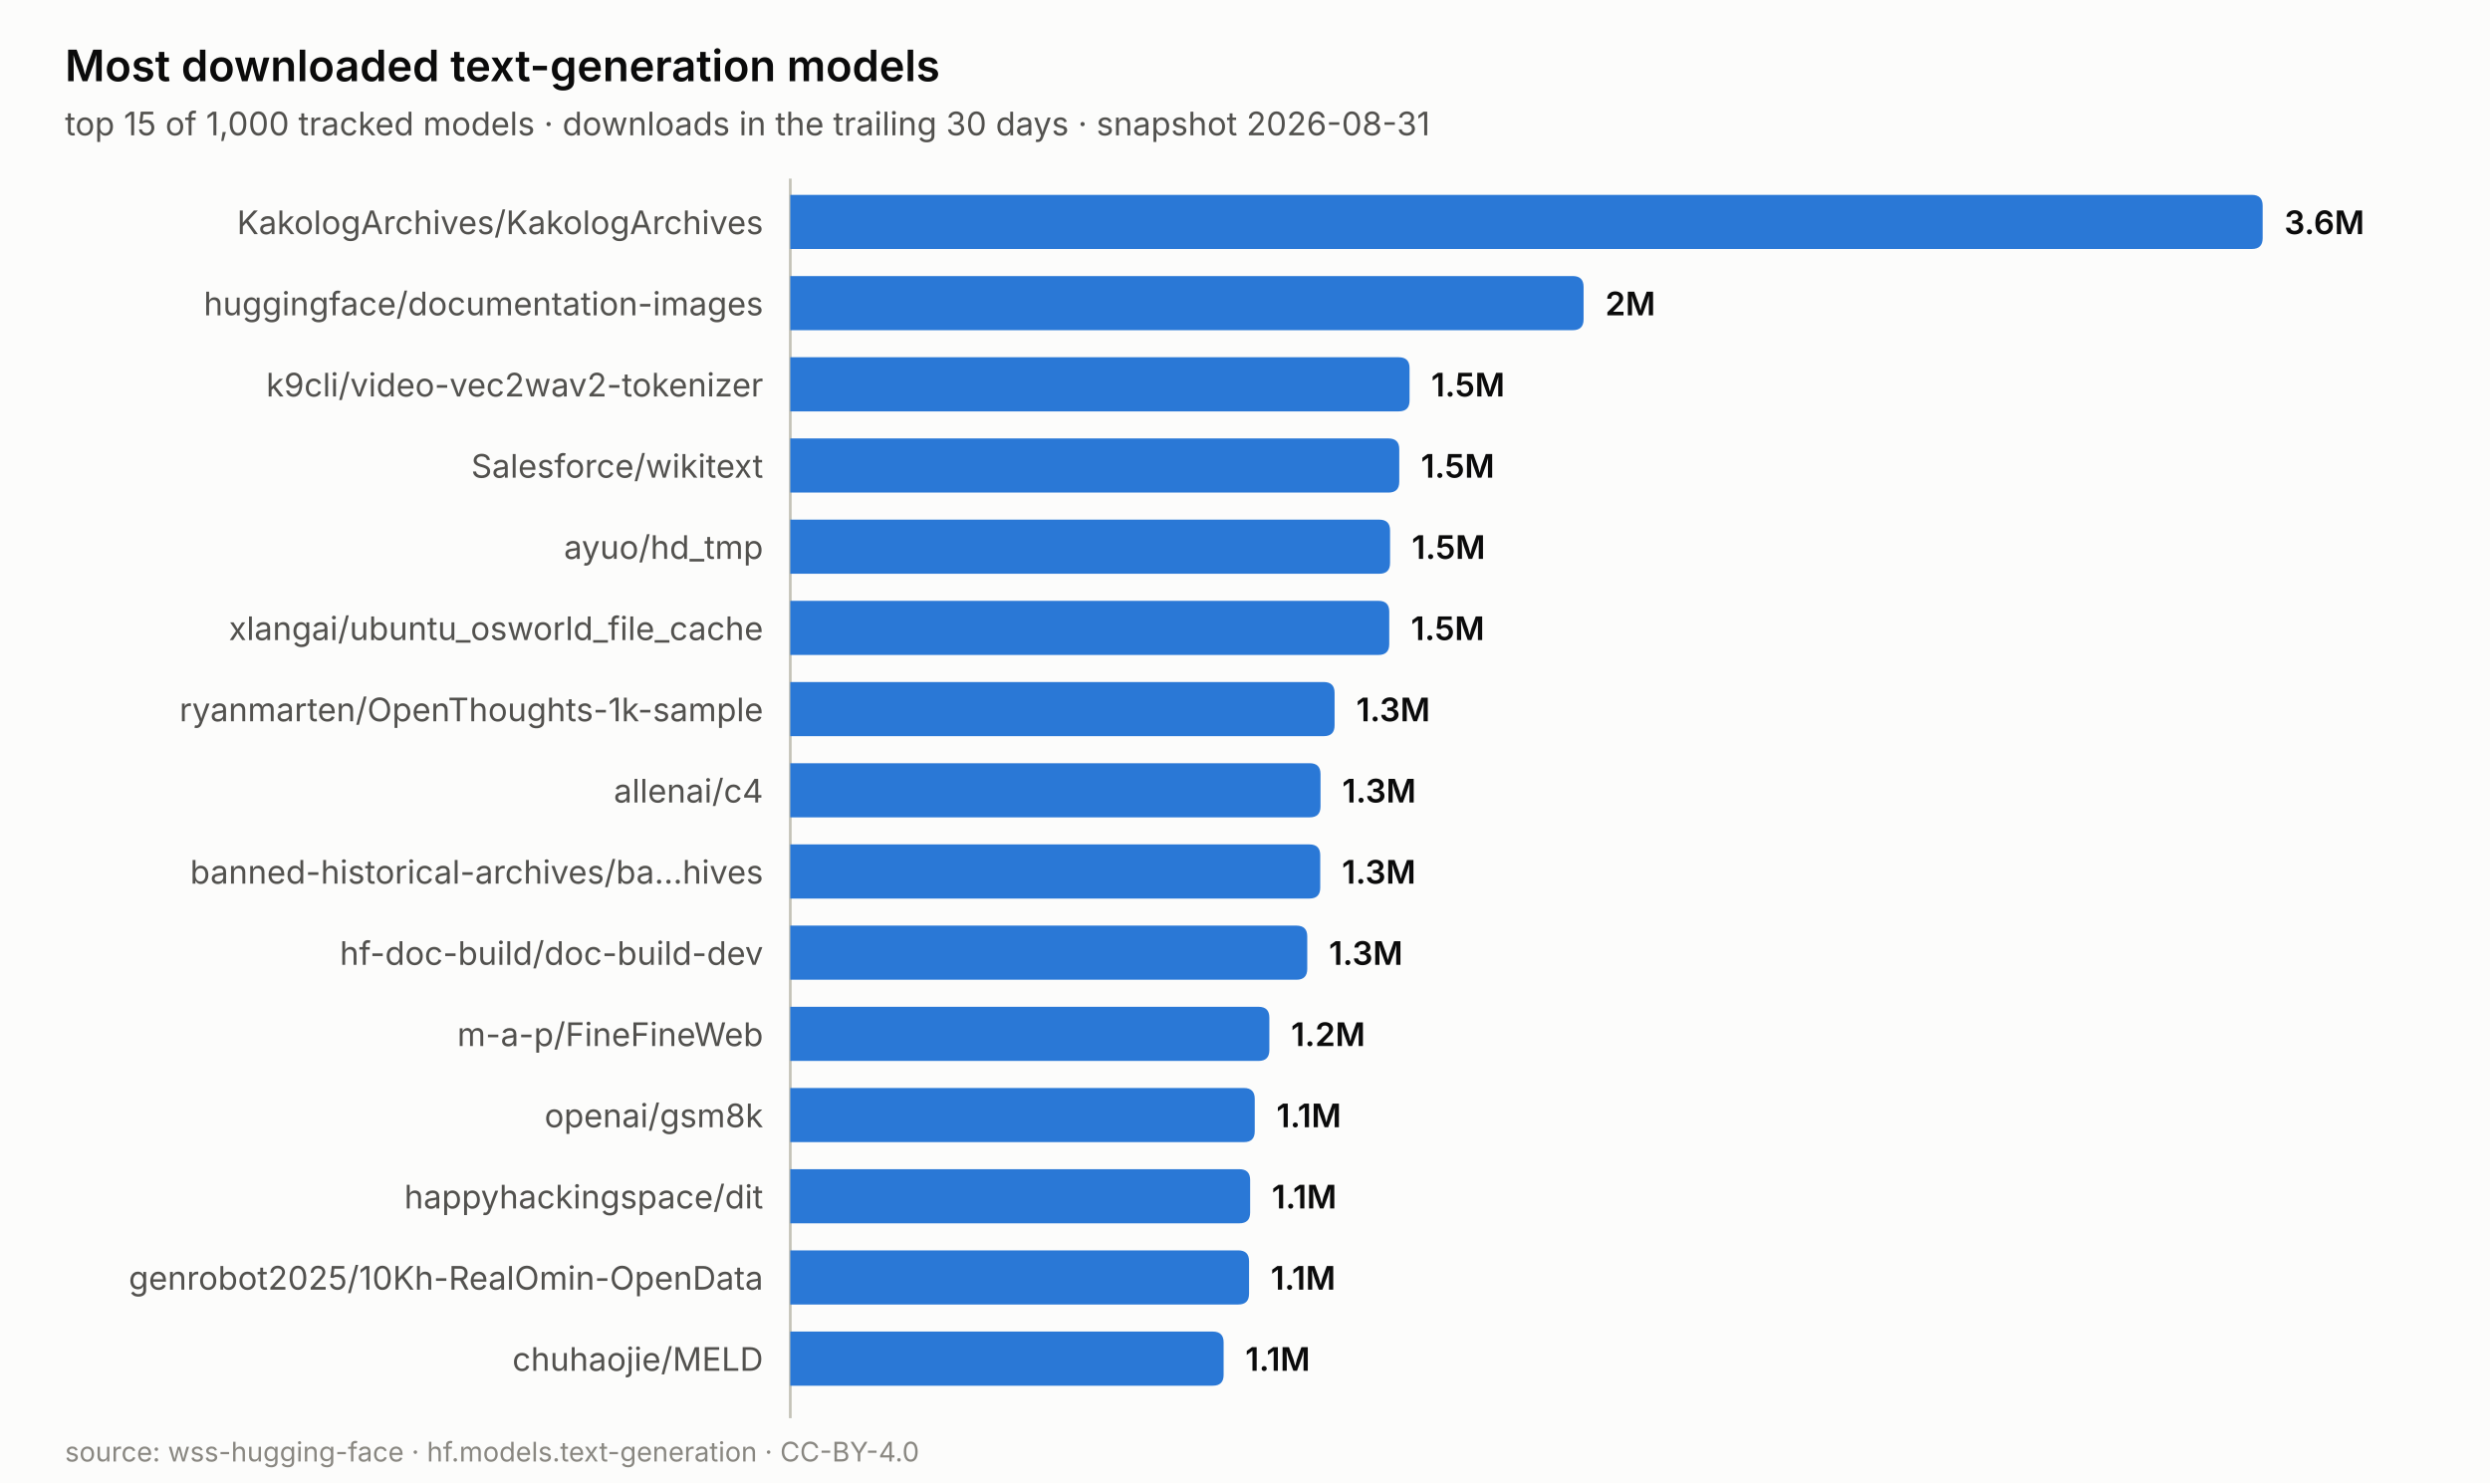
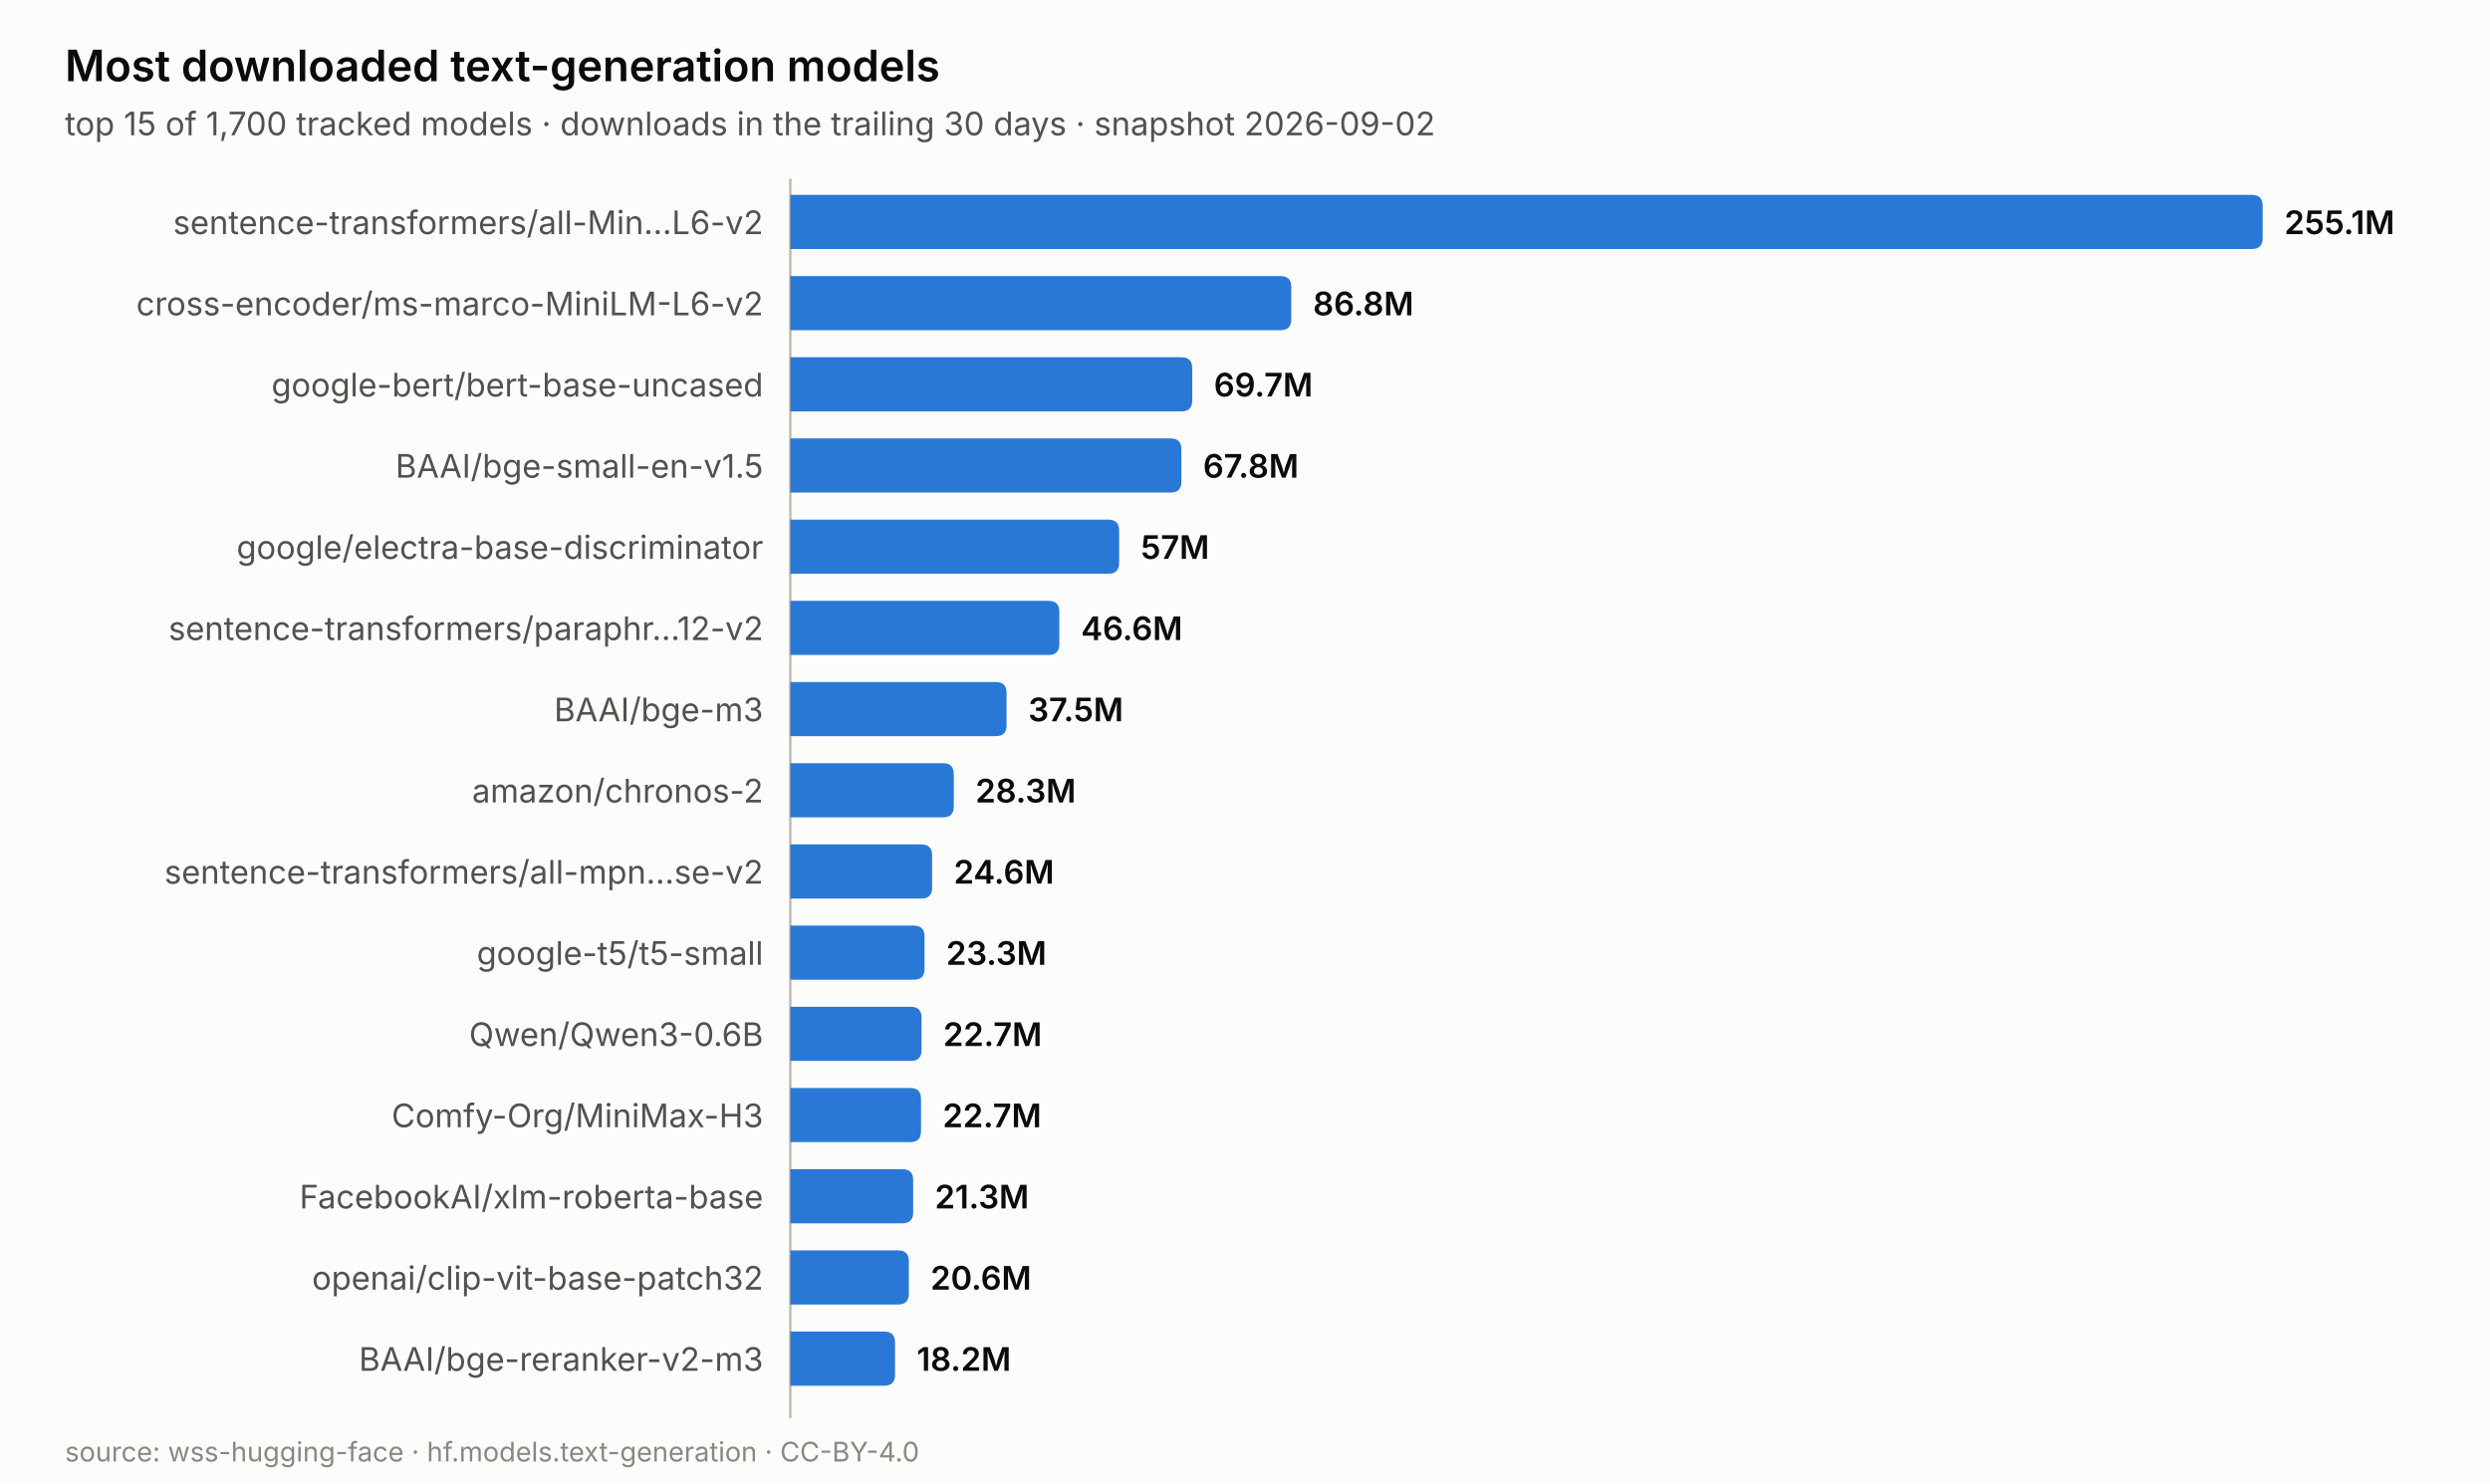
<svg xmlns="http://www.w3.org/2000/svg" width="920.0" height="548.0" viewBox="0 0 920.0 548.0" role="img" aria-label="Most downloaded text-generation models">
  <rect width="920.0" height="548.0" fill="#fcfcfb" />
  <text x="24.0" y="30.0" font-family="system-ui, -apple-system, &quot;Segoe UI&quot;, sans-serif" font-size="16" fill="#0b0b0b" text-anchor="start" font-weight="600" style="">Most downloaded text-generation models</text>
-   <text x="24.0" y="50.0" font-family="system-ui, -apple-system, &quot;Segoe UI&quot;, sans-serif" font-size="12" fill="#52514e" text-anchor="start" font-weight="normal" style="">top 15 of 1,000 tracked models · downloads in the trailing 30 days · snapshot 2026-08-31</text>
+   <text x="24.0" y="50.0" font-family="system-ui, -apple-system, &quot;Segoe UI&quot;, sans-serif" font-size="12" fill="#52514e" text-anchor="start" font-weight="normal" style="">top 15 of 1,700 tracked models · downloads in the trailing 30 days · snapshot 2026-09-02</text>
  <line x1="292.0" y1="66.0" x2="292.0" y2="524.0" stroke="#c3c2b7" stroke-width="1" />
  <path d="M292.0,72.0 h540.0 q4,0 4,4 v12.0 q0,4 -4,4 h-540.0 z" fill="#2a78d6" />
-   <text x="282.0" y="86.5" font-family="system-ui, -apple-system, &quot;Segoe UI&quot;, sans-serif" font-size="12" fill="#52514e" text-anchor="end" font-weight="normal" style="">KakologArchives/KakologArchives</text>
-   <text x="844.0" y="86.5" font-family="system-ui, -apple-system, &quot;Segoe UI&quot;, sans-serif" font-size="12" fill="#0b0b0b" text-anchor="start" font-weight="600" style="">3.6M</text>
-   <path d="M292.0,102.0 h289.1 q4,0 4,4 v12.0 q0,4 -4,4 h-289.1 z" fill="#2a78d6" />
-   <text x="282.0" y="116.5" font-family="system-ui, -apple-system, &quot;Segoe UI&quot;, sans-serif" font-size="12" fill="#52514e" text-anchor="end" font-weight="normal" style="">huggingface/documentation-images</text>
-   <text x="593.1" y="116.5" font-family="system-ui, -apple-system, &quot;Segoe UI&quot;, sans-serif" font-size="12" fill="#0b0b0b" text-anchor="start" font-weight="600" style="">2M</text>
-   <path d="M292.0,132.0 h224.8 q4,0 4,4 v12.0 q0,4 -4,4 h-224.8 z" fill="#2a78d6" />
-   <text x="282.0" y="146.5" font-family="system-ui, -apple-system, &quot;Segoe UI&quot;, sans-serif" font-size="12" fill="#52514e" text-anchor="end" font-weight="normal" style="">k9cli/video-vec2wav2-tokenizer</text>
-   <text x="528.8" y="146.5" font-family="system-ui, -apple-system, &quot;Segoe UI&quot;, sans-serif" font-size="12" fill="#0b0b0b" text-anchor="start" font-weight="600" style="">1.5M</text>
-   <path d="M292.0,162.0 h221.0 q4,0 4,4 v12.0 q0,4 -4,4 h-221.0 z" fill="#2a78d6" />
-   <text x="282.0" y="176.5" font-family="system-ui, -apple-system, &quot;Segoe UI&quot;, sans-serif" font-size="12" fill="#52514e" text-anchor="end" font-weight="normal" style="">Salesforce/wikitext</text>
-   <text x="525.0" y="176.5" font-family="system-ui, -apple-system, &quot;Segoe UI&quot;, sans-serif" font-size="12" fill="#0b0b0b" text-anchor="start" font-weight="600" style="">1.5M</text>
-   <path d="M292.0,192.0 h217.6 q4,0 4,4 v12.0 q0,4 -4,4 h-217.6 z" fill="#2a78d6" />
-   <text x="282.0" y="206.5" font-family="system-ui, -apple-system, &quot;Segoe UI&quot;, sans-serif" font-size="12" fill="#52514e" text-anchor="end" font-weight="normal" style="">ayuo/hd_tmp</text>
-   <text x="521.6" y="206.5" font-family="system-ui, -apple-system, &quot;Segoe UI&quot;, sans-serif" font-size="12" fill="#0b0b0b" text-anchor="start" font-weight="600" style="">1.5M</text>
-   <path d="M292.0,222.0 h217.3 q4,0 4,4 v12.0 q0,4 -4,4 h-217.3 z" fill="#2a78d6" />
-   <text x="282.0" y="236.5" font-family="system-ui, -apple-system, &quot;Segoe UI&quot;, sans-serif" font-size="12" fill="#52514e" text-anchor="end" font-weight="normal" style="">xlangai/ubuntu_osworld_file_cache</text>
-   <text x="521.3" y="236.5" font-family="system-ui, -apple-system, &quot;Segoe UI&quot;, sans-serif" font-size="12" fill="#0b0b0b" text-anchor="start" font-weight="600" style="">1.5M</text>
-   <path d="M292.0,252.0 h197.1 q4,0 4,4 v12.0 q0,4 -4,4 h-197.1 z" fill="#2a78d6" />
-   <text x="282.0" y="266.5" font-family="system-ui, -apple-system, &quot;Segoe UI&quot;, sans-serif" font-size="12" fill="#52514e" text-anchor="end" font-weight="normal" style="">ryanmarten/OpenThoughts-1k-sample</text>
-   <text x="501.1" y="266.5" font-family="system-ui, -apple-system, &quot;Segoe UI&quot;, sans-serif" font-size="12" fill="#0b0b0b" text-anchor="start" font-weight="600" style="">1.3M</text>
-   <path d="M292.0,282.0 h191.9 q4,0 4,4 v12.0 q0,4 -4,4 h-191.9 z" fill="#2a78d6" />
-   <text x="282.0" y="296.5" font-family="system-ui, -apple-system, &quot;Segoe UI&quot;, sans-serif" font-size="12" fill="#52514e" text-anchor="end" font-weight="normal" style="">allenai/c4</text>
-   <text x="495.9" y="296.5" font-family="system-ui, -apple-system, &quot;Segoe UI&quot;, sans-serif" font-size="12" fill="#0b0b0b" text-anchor="start" font-weight="600" style="">1.3M</text>
-   <path d="M292.0,312.0 h191.8 q4,0 4,4 v12.0 q0,4 -4,4 h-191.8 z" fill="#2a78d6" />
-   <text x="282.0" y="326.5" font-family="system-ui, -apple-system, &quot;Segoe UI&quot;, sans-serif" font-size="12" fill="#52514e" text-anchor="end" font-weight="normal" style="">banned-historical-archives/ba…hives</text>
-   <text x="495.8" y="326.5" font-family="system-ui, -apple-system, &quot;Segoe UI&quot;, sans-serif" font-size="12" fill="#0b0b0b" text-anchor="start" font-weight="600" style="">1.3M</text>
-   <path d="M292.0,342.0 h187.0 q4,0 4,4 v12.0 q0,4 -4,4 h-187.0 z" fill="#2a78d6" />
-   <text x="282.0" y="356.5" font-family="system-ui, -apple-system, &quot;Segoe UI&quot;, sans-serif" font-size="12" fill="#52514e" text-anchor="end" font-weight="normal" style="">hf-doc-build/doc-build-dev</text>
-   <text x="491.0" y="356.5" font-family="system-ui, -apple-system, &quot;Segoe UI&quot;, sans-serif" font-size="12" fill="#0b0b0b" text-anchor="start" font-weight="600" style="">1.3M</text>
-   <path d="M292.0,372.0 h173.0 q4,0 4,4 v12.0 q0,4 -4,4 h-173.0 z" fill="#2a78d6" />
-   <text x="282.0" y="386.5" font-family="system-ui, -apple-system, &quot;Segoe UI&quot;, sans-serif" font-size="12" fill="#52514e" text-anchor="end" font-weight="normal" style="">m-a-p/FineFineWeb</text>
-   <text x="477.0" y="386.5" font-family="system-ui, -apple-system, &quot;Segoe UI&quot;, sans-serif" font-size="12" fill="#0b0b0b" text-anchor="start" font-weight="600" style="">1.2M</text>
-   <path d="M292.0,402.0 h167.6 q4,0 4,4 v12.0 q0,4 -4,4 h-167.6 z" fill="#2a78d6" />
-   <text x="282.0" y="416.5" font-family="system-ui, -apple-system, &quot;Segoe UI&quot;, sans-serif" font-size="12" fill="#52514e" text-anchor="end" font-weight="normal" style="">openai/gsm8k</text>
-   <text x="471.6" y="416.5" font-family="system-ui, -apple-system, &quot;Segoe UI&quot;, sans-serif" font-size="12" fill="#0b0b0b" text-anchor="start" font-weight="600" style="">1.1M</text>
-   <path d="M292.0,432.0 h165.9 q4,0 4,4 v12.0 q0,4 -4,4 h-165.9 z" fill="#2a78d6" />
-   <text x="282.0" y="446.5" font-family="system-ui, -apple-system, &quot;Segoe UI&quot;, sans-serif" font-size="12" fill="#52514e" text-anchor="end" font-weight="normal" style="">happyhackingspace/dit</text>
-   <text x="469.9" y="446.5" font-family="system-ui, -apple-system, &quot;Segoe UI&quot;, sans-serif" font-size="12" fill="#0b0b0b" text-anchor="start" font-weight="600" style="">1.1M</text>
-   <path d="M292.0,462.0 h165.5 q4,0 4,4 v12.0 q0,4 -4,4 h-165.5 z" fill="#2a78d6" />
-   <text x="282.0" y="476.5" font-family="system-ui, -apple-system, &quot;Segoe UI&quot;, sans-serif" font-size="12" fill="#52514e" text-anchor="end" font-weight="normal" style="">genrobot2025/10Kh-RealOmin-OpenData</text>
-   <text x="469.5" y="476.5" font-family="system-ui, -apple-system, &quot;Segoe UI&quot;, sans-serif" font-size="12" fill="#0b0b0b" text-anchor="start" font-weight="600" style="">1.1M</text>
-   <path d="M292.0,492.0 h156.1 q4,0 4,4 v12.0 q0,4 -4,4 h-156.1 z" fill="#2a78d6" />
-   <text x="282.0" y="506.5" font-family="system-ui, -apple-system, &quot;Segoe UI&quot;, sans-serif" font-size="12" fill="#52514e" text-anchor="end" font-weight="normal" style="">chuhaojie/MELD</text>
-   <text x="460.1" y="506.5" font-family="system-ui, -apple-system, &quot;Segoe UI&quot;, sans-serif" font-size="12" fill="#0b0b0b" text-anchor="start" font-weight="600" style="">1.1M</text>
+   <text x="282.0" y="86.5" font-family="system-ui, -apple-system, &quot;Segoe UI&quot;, sans-serif" font-size="12" fill="#52514e" text-anchor="end" font-weight="normal" style="">sentence-transformers/all-Min…L6-v2</text>
+   <text x="844.0" y="86.5" font-family="system-ui, -apple-system, &quot;Segoe UI&quot;, sans-serif" font-size="12" fill="#0b0b0b" text-anchor="start" font-weight="600" style="">255.1M</text>
+   <path d="M292.0,102.0 h181.1 q4,0 4,4 v12.0 q0,4 -4,4 h-181.1 z" fill="#2a78d6" />
+   <text x="282.0" y="116.5" font-family="system-ui, -apple-system, &quot;Segoe UI&quot;, sans-serif" font-size="12" fill="#52514e" text-anchor="end" font-weight="normal" style="">cross-encoder/ms-marco-MiniLM-L6-v2</text>
+   <text x="485.1" y="116.5" font-family="system-ui, -apple-system, &quot;Segoe UI&quot;, sans-serif" font-size="12" fill="#0b0b0b" text-anchor="start" font-weight="600" style="">86.8M</text>
+   <path d="M292.0,132.0 h144.5 q4,0 4,4 v12.0 q0,4 -4,4 h-144.5 z" fill="#2a78d6" />
+   <text x="282.0" y="146.5" font-family="system-ui, -apple-system, &quot;Segoe UI&quot;, sans-serif" font-size="12" fill="#52514e" text-anchor="end" font-weight="normal" style="">google-bert/bert-base-uncased</text>
+   <text x="448.5" y="146.5" font-family="system-ui, -apple-system, &quot;Segoe UI&quot;, sans-serif" font-size="12" fill="#0b0b0b" text-anchor="start" font-weight="600" style="">69.7M</text>
+   <path d="M292.0,162.0 h140.5 q4,0 4,4 v12.0 q0,4 -4,4 h-140.5 z" fill="#2a78d6" />
+   <text x="282.0" y="176.5" font-family="system-ui, -apple-system, &quot;Segoe UI&quot;, sans-serif" font-size="12" fill="#52514e" text-anchor="end" font-weight="normal" style="">BAAI/bge-small-en-v1.5</text>
+   <text x="444.5" y="176.5" font-family="system-ui, -apple-system, &quot;Segoe UI&quot;, sans-serif" font-size="12" fill="#0b0b0b" text-anchor="start" font-weight="600" style="">67.8M</text>
+   <path d="M292.0,192.0 h117.5 q4,0 4,4 v12.0 q0,4 -4,4 h-117.5 z" fill="#2a78d6" />
+   <text x="282.0" y="206.5" font-family="system-ui, -apple-system, &quot;Segoe UI&quot;, sans-serif" font-size="12" fill="#52514e" text-anchor="end" font-weight="normal" style="">google/electra-base-discriminator</text>
+   <text x="421.5" y="206.5" font-family="system-ui, -apple-system, &quot;Segoe UI&quot;, sans-serif" font-size="12" fill="#0b0b0b" text-anchor="start" font-weight="600" style="">57M</text>
+   <path d="M292.0,222.0 h95.4 q4,0 4,4 v12.0 q0,4 -4,4 h-95.4 z" fill="#2a78d6" />
+   <text x="282.0" y="236.5" font-family="system-ui, -apple-system, &quot;Segoe UI&quot;, sans-serif" font-size="12" fill="#52514e" text-anchor="end" font-weight="normal" style="">sentence-transformers/paraphr…12-v2</text>
+   <text x="399.4" y="236.5" font-family="system-ui, -apple-system, &quot;Segoe UI&quot;, sans-serif" font-size="12" fill="#0b0b0b" text-anchor="start" font-weight="600" style="">46.6M</text>
+   <path d="M292.0,252.0 h75.9 q4,0 4,4 v12.0 q0,4 -4,4 h-75.9 z" fill="#2a78d6" />
+   <text x="282.0" y="266.5" font-family="system-ui, -apple-system, &quot;Segoe UI&quot;, sans-serif" font-size="12" fill="#52514e" text-anchor="end" font-weight="normal" style="">BAAI/bge-m3</text>
+   <text x="379.9" y="266.5" font-family="system-ui, -apple-system, &quot;Segoe UI&quot;, sans-serif" font-size="12" fill="#0b0b0b" text-anchor="start" font-weight="600" style="">37.5M</text>
+   <path d="M292.0,282.0 h56.4 q4,0 4,4 v12.0 q0,4 -4,4 h-56.4 z" fill="#2a78d6" />
+   <text x="282.0" y="296.5" font-family="system-ui, -apple-system, &quot;Segoe UI&quot;, sans-serif" font-size="12" fill="#52514e" text-anchor="end" font-weight="normal" style="">amazon/chronos-2</text>
+   <text x="360.4" y="296.5" font-family="system-ui, -apple-system, &quot;Segoe UI&quot;, sans-serif" font-size="12" fill="#0b0b0b" text-anchor="start" font-weight="600" style="">28.3M</text>
+   <path d="M292.0,312.0 h48.4 q4,0 4,4 v12.0 q0,4 -4,4 h-48.4 z" fill="#2a78d6" />
+   <text x="282.0" y="326.5" font-family="system-ui, -apple-system, &quot;Segoe UI&quot;, sans-serif" font-size="12" fill="#52514e" text-anchor="end" font-weight="normal" style="">sentence-transformers/all-mpn…se-v2</text>
+   <text x="352.4" y="326.5" font-family="system-ui, -apple-system, &quot;Segoe UI&quot;, sans-serif" font-size="12" fill="#0b0b0b" text-anchor="start" font-weight="600" style="">24.6M</text>
+   <path d="M292.0,342.0 h45.6 q4,0 4,4 v12.0 q0,4 -4,4 h-45.6 z" fill="#2a78d6" />
+   <text x="282.0" y="356.5" font-family="system-ui, -apple-system, &quot;Segoe UI&quot;, sans-serif" font-size="12" fill="#52514e" text-anchor="end" font-weight="normal" style="">google-t5/t5-small</text>
+   <text x="349.6" y="356.5" font-family="system-ui, -apple-system, &quot;Segoe UI&quot;, sans-serif" font-size="12" fill="#0b0b0b" text-anchor="start" font-weight="600" style="">23.3M</text>
+   <path d="M292.0,372.0 h44.5 q4,0 4,4 v12.0 q0,4 -4,4 h-44.5 z" fill="#2a78d6" />
+   <text x="282.0" y="386.5" font-family="system-ui, -apple-system, &quot;Segoe UI&quot;, sans-serif" font-size="12" fill="#52514e" text-anchor="end" font-weight="normal" style="">Qwen/Qwen3-0.6B</text>
+   <text x="348.5" y="386.5" font-family="system-ui, -apple-system, &quot;Segoe UI&quot;, sans-serif" font-size="12" fill="#0b0b0b" text-anchor="start" font-weight="600" style="">22.7M</text>
+   <path d="M292.0,402.0 h44.3 q4,0 4,4 v12.0 q0,4 -4,4 h-44.3 z" fill="#2a78d6" />
+   <text x="282.0" y="416.5" font-family="system-ui, -apple-system, &quot;Segoe UI&quot;, sans-serif" font-size="12" fill="#52514e" text-anchor="end" font-weight="normal" style="">Comfy-Org/MiniMax-H3</text>
+   <text x="348.3" y="416.5" font-family="system-ui, -apple-system, &quot;Segoe UI&quot;, sans-serif" font-size="12" fill="#0b0b0b" text-anchor="start" font-weight="600" style="">22.7M</text>
+   <path d="M292.0,432.0 h41.4 q4,0 4,4 v12.0 q0,4 -4,4 h-41.4 z" fill="#2a78d6" />
+   <text x="282.0" y="446.5" font-family="system-ui, -apple-system, &quot;Segoe UI&quot;, sans-serif" font-size="12" fill="#52514e" text-anchor="end" font-weight="normal" style="">FacebookAI/xlm-roberta-base</text>
+   <text x="345.4" y="446.5" font-family="system-ui, -apple-system, &quot;Segoe UI&quot;, sans-serif" font-size="12" fill="#0b0b0b" text-anchor="start" font-weight="600" style="">21.3M</text>
+   <path d="M292.0,462.0 h39.8 q4,0 4,4 v12.0 q0,4 -4,4 h-39.8 z" fill="#2a78d6" />
+   <text x="282.0" y="476.5" font-family="system-ui, -apple-system, &quot;Segoe UI&quot;, sans-serif" font-size="12" fill="#52514e" text-anchor="end" font-weight="normal" style="">openai/clip-vit-base-patch32</text>
+   <text x="343.8" y="476.5" font-family="system-ui, -apple-system, &quot;Segoe UI&quot;, sans-serif" font-size="12" fill="#0b0b0b" text-anchor="start" font-weight="600" style="">20.6M</text>
+   <path d="M292.0,492.0 h34.7 q4,0 4,4 v12.0 q0,4 -4,4 h-34.7 z" fill="#2a78d6" />
+   <text x="282.0" y="506.5" font-family="system-ui, -apple-system, &quot;Segoe UI&quot;, sans-serif" font-size="12" fill="#52514e" text-anchor="end" font-weight="normal" style="">BAAI/bge-reranker-v2-m3</text>
+   <text x="338.7" y="506.5" font-family="system-ui, -apple-system, &quot;Segoe UI&quot;, sans-serif" font-size="12" fill="#0b0b0b" text-anchor="start" font-weight="600" style="">18.2M</text>
  <text x="24.0" y="540.0" font-family="system-ui, -apple-system, &quot;Segoe UI&quot;, sans-serif" font-size="10" fill="#898781" text-anchor="start" font-weight="normal" style="">source: wss-hugging-face · hf.models.text-generation · CC-BY-4.0</text>
</svg>
